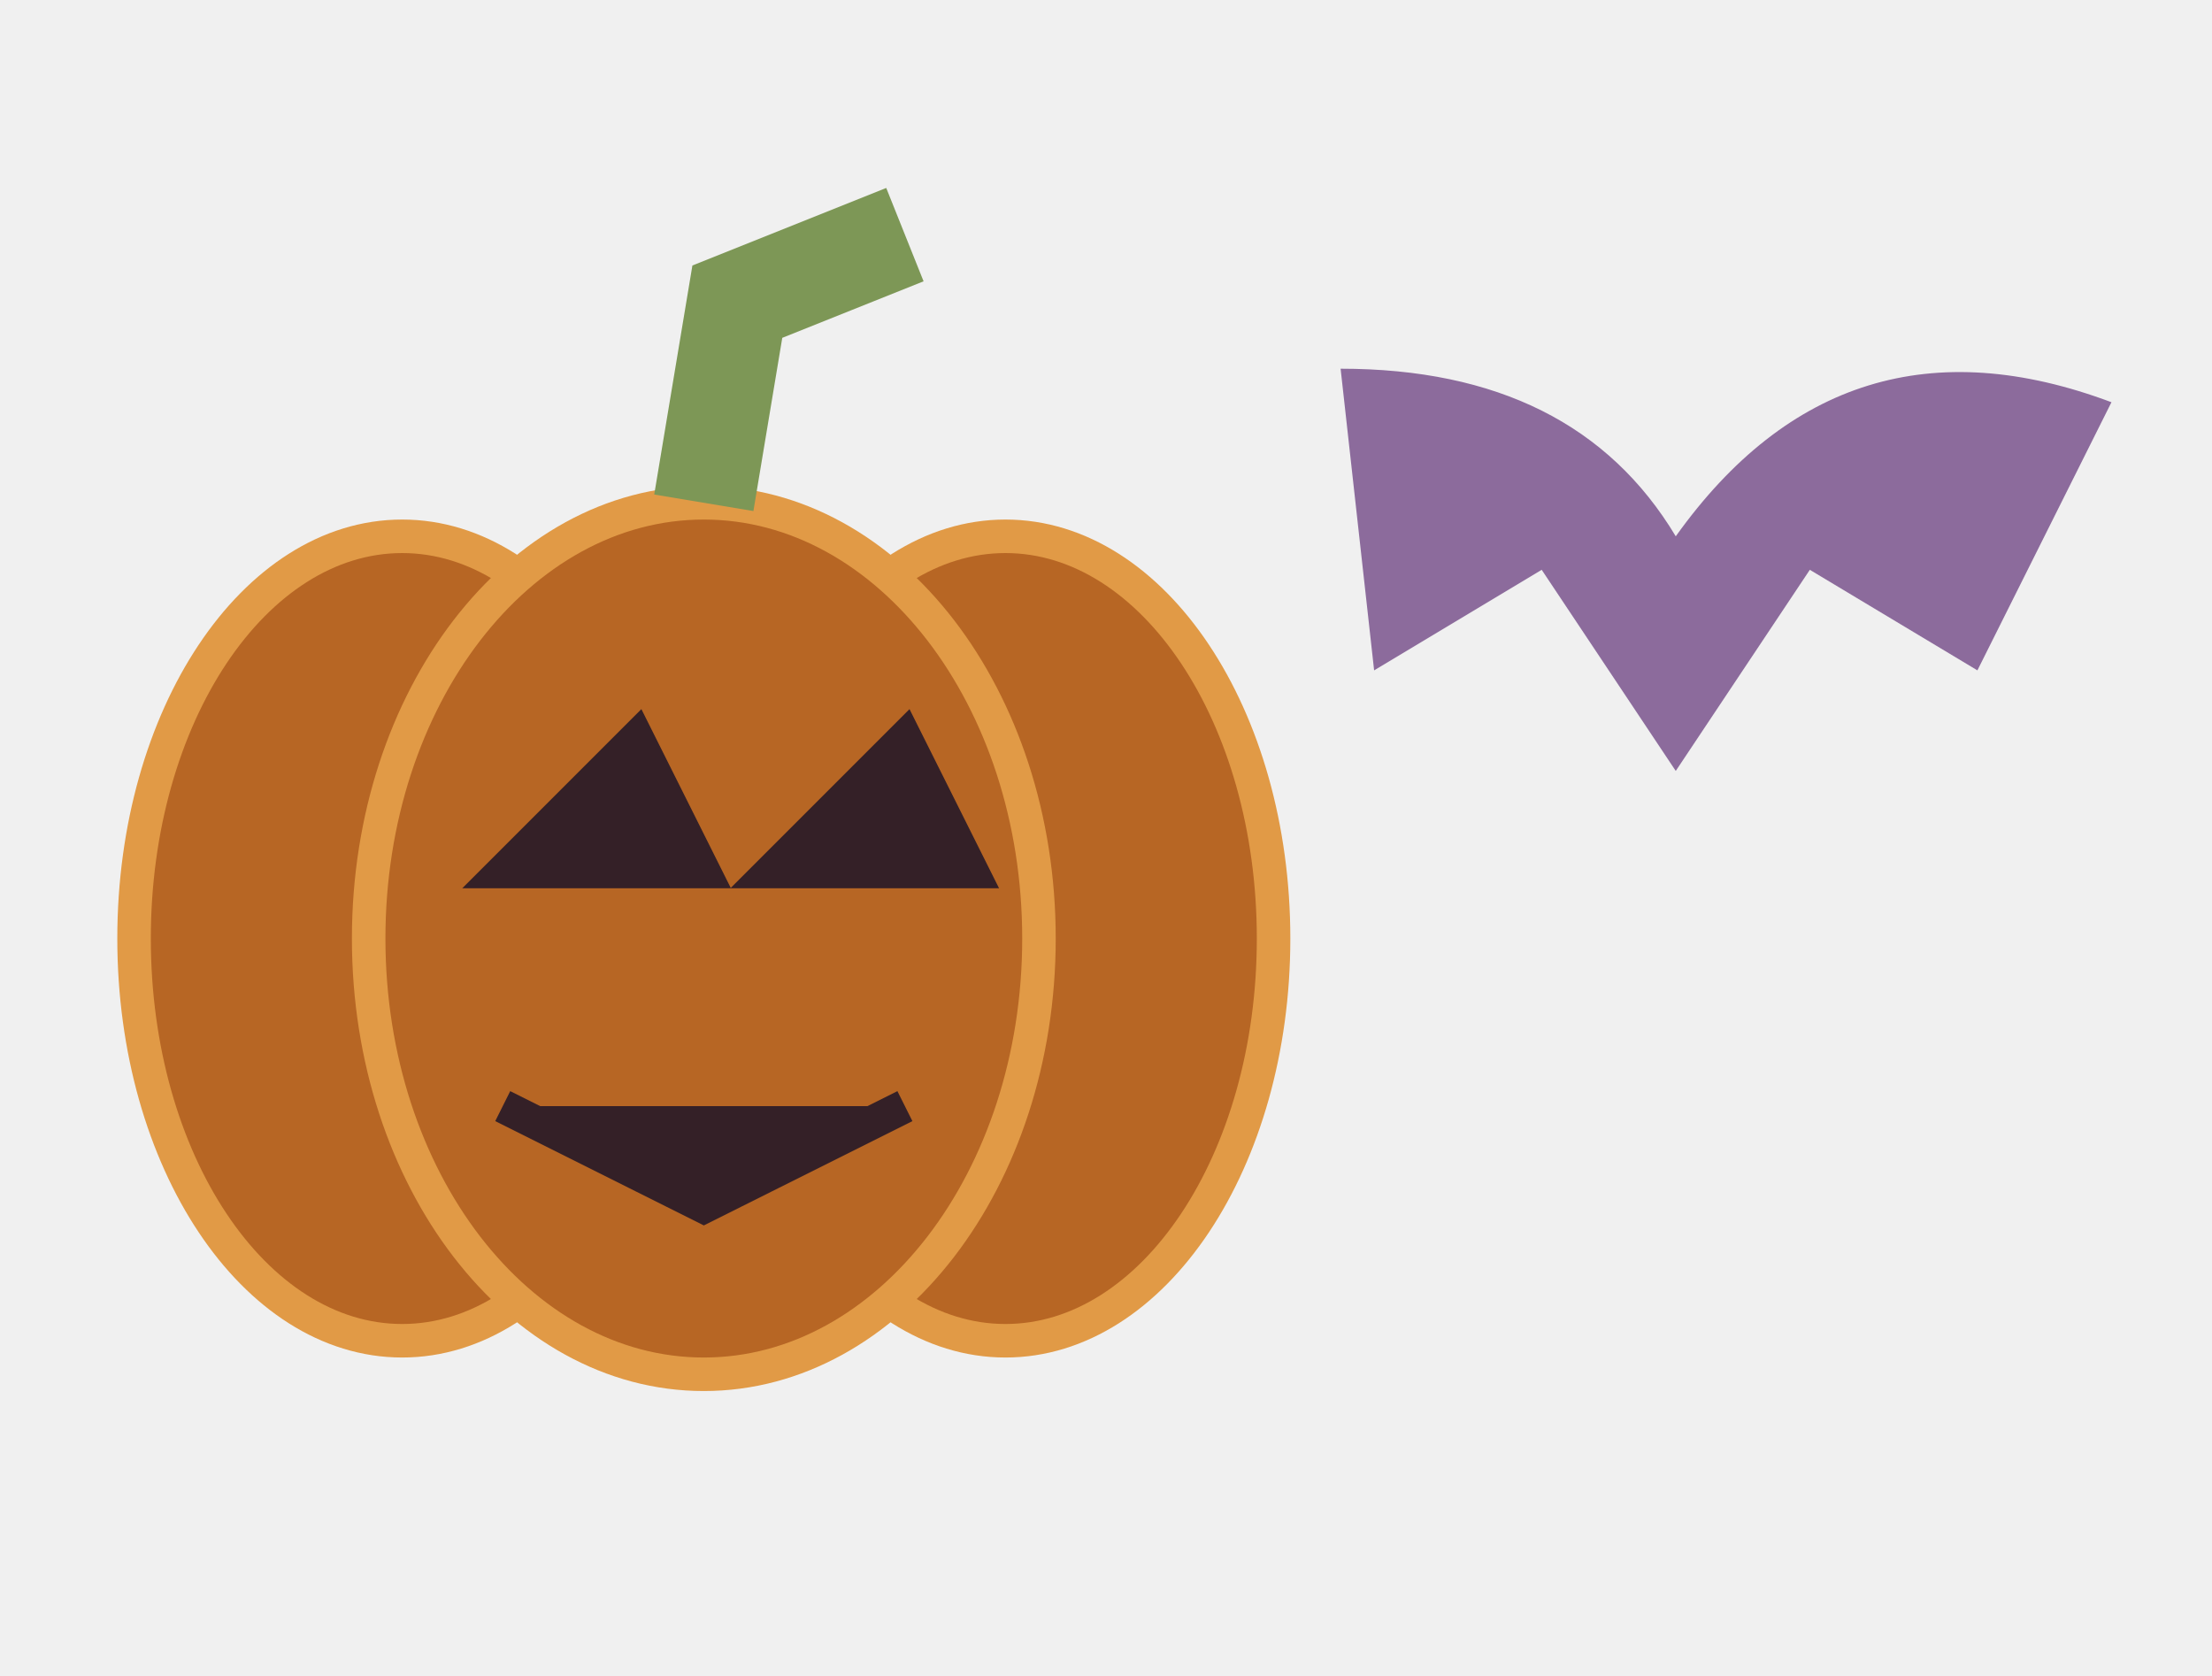
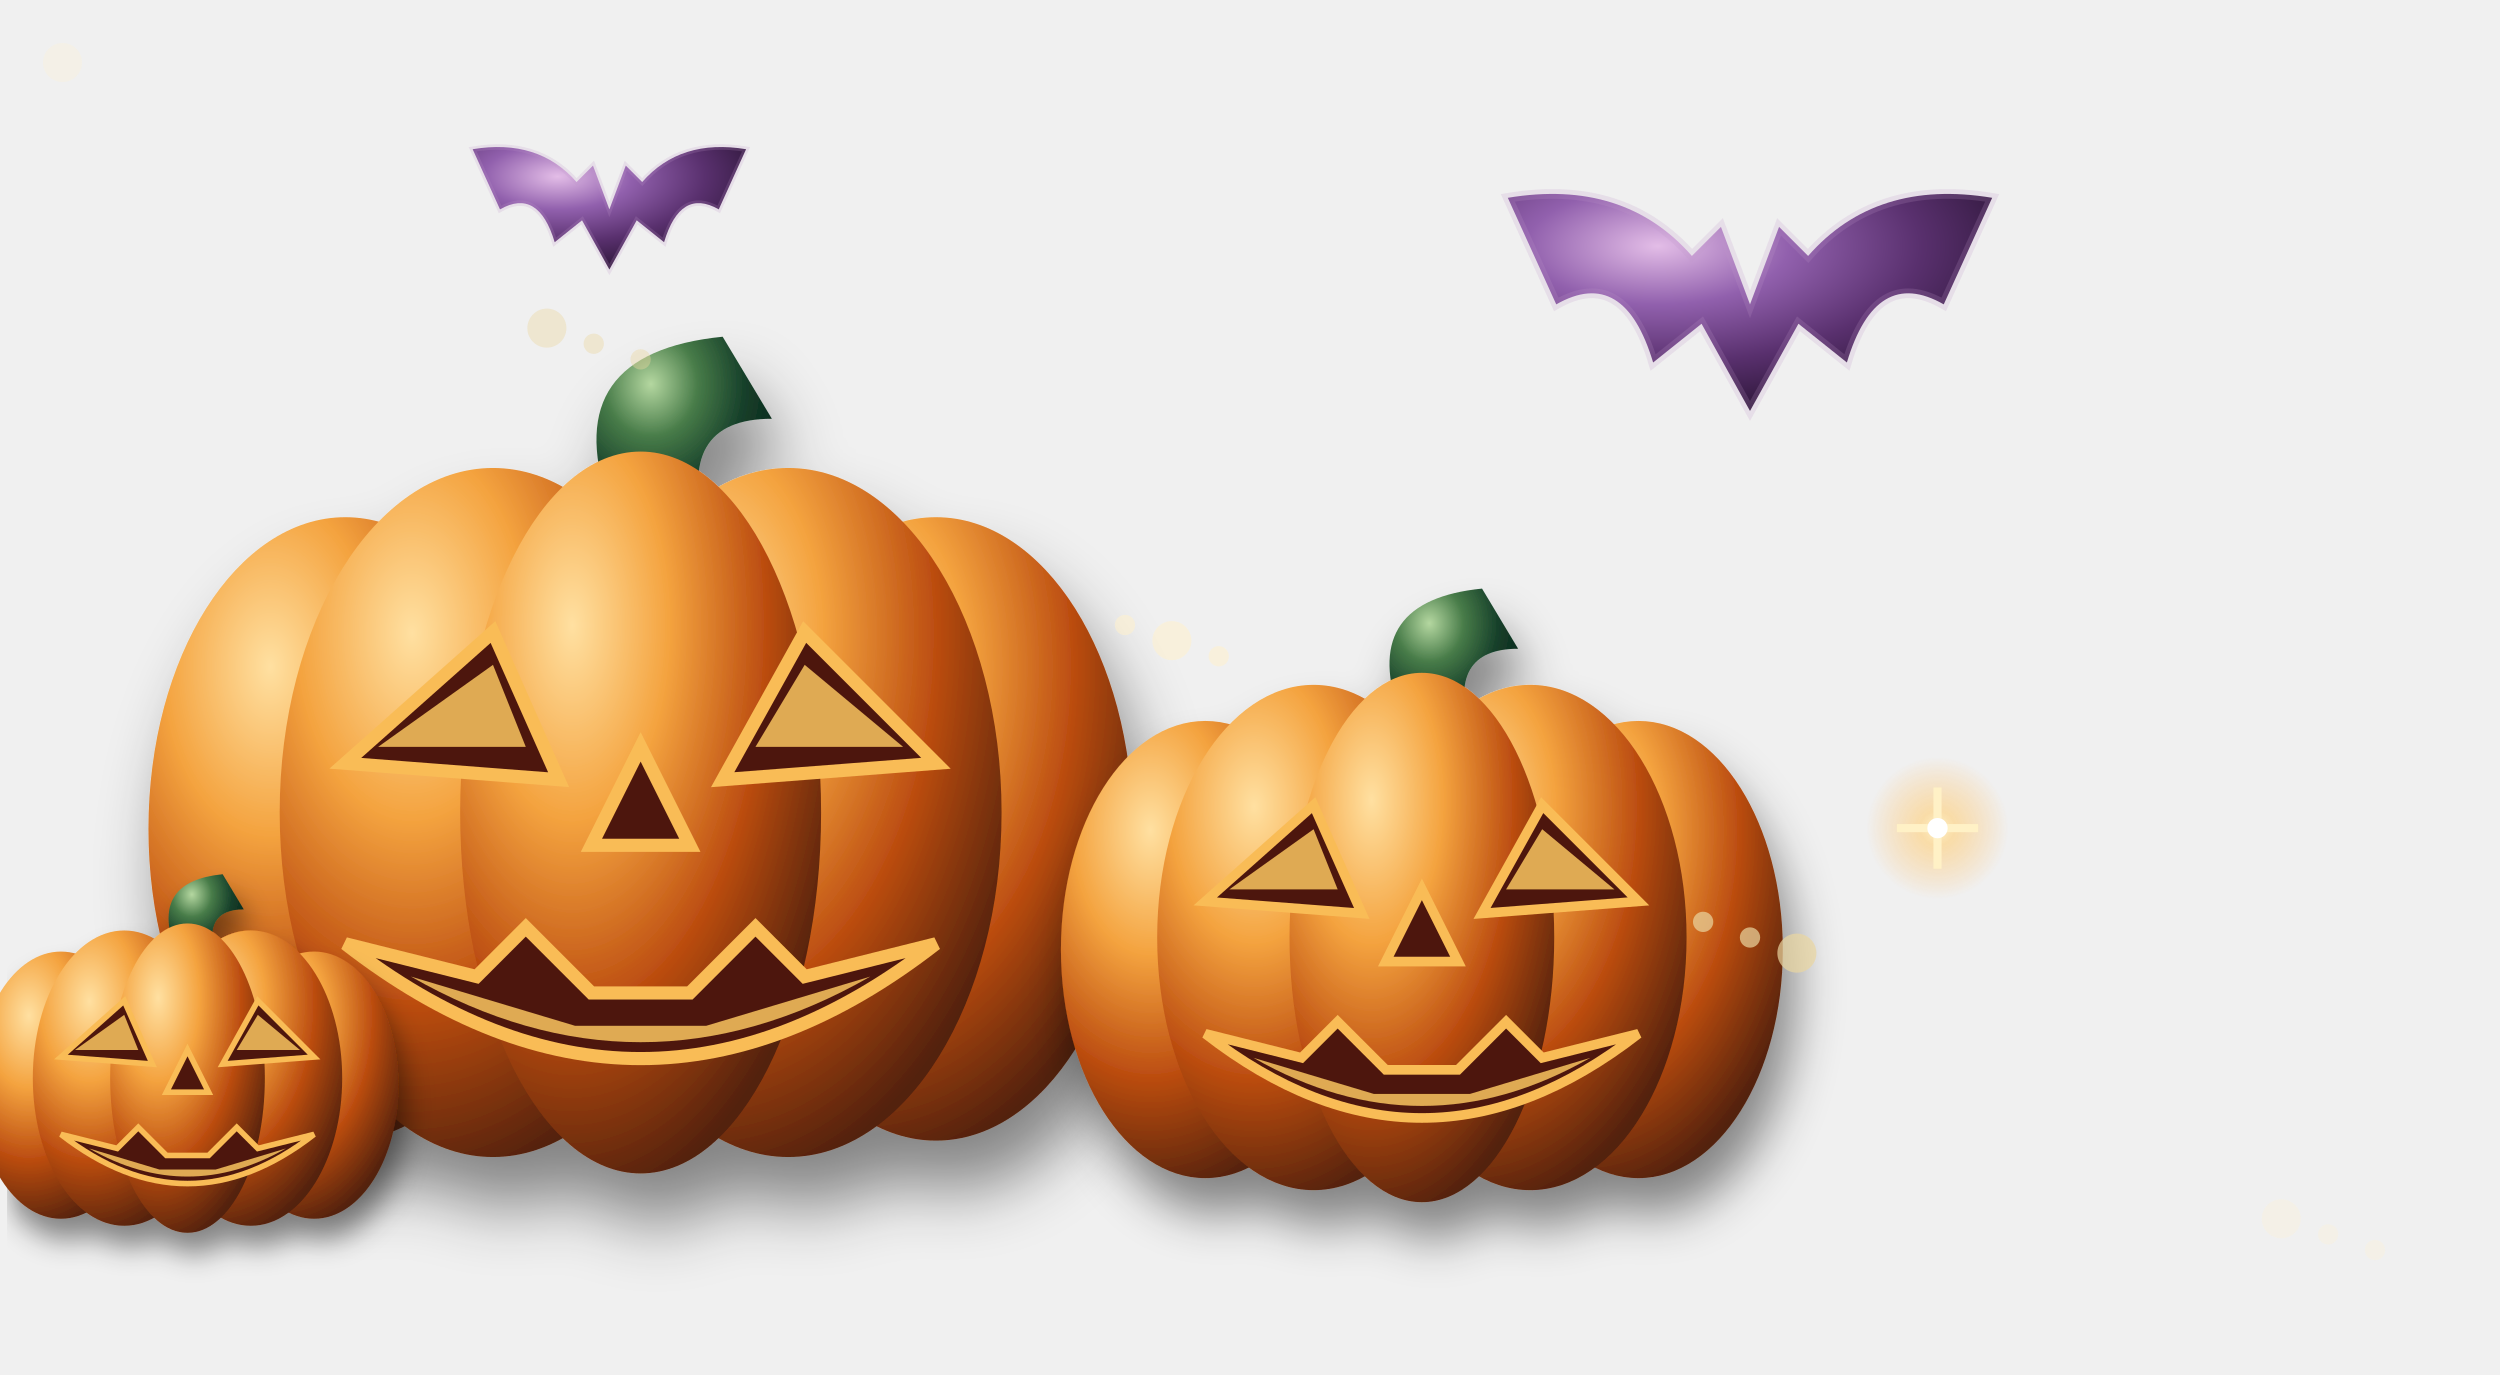
- <svg xmlns="http://www.w3.org/2000/svg" viewBox="0 0 66 50">
-   <g fill="#b76624" stroke="#e19a46">
-     <ellipse cx="12" cy="28" rx="8" ry="12" />
-     <ellipse cx="30" cy="28" rx="8" ry="12" />
-     <ellipse cx="21" cy="28" rx="10" ry="13" />
+ <svg xmlns="http://www.w3.org/2000/svg" viewBox="0 0 160 88" aria-hidden="true">
+   <defs>
+     <radialGradient id="gold" cx="31%" cy="24%" r="81%">
+       <stop offset="0" stop-color="#fff6cf" />
+       <stop offset="0.333" stop-color="#e1bf72" />
+       <stop offset="0.667" stop-color="#a57528" />
+       <stop offset="1" stop-color="#52320f" />
+     </radialGradient>
+     <radialGradient id="silver" cx="31%" cy="24%" r="81%">
+       <stop offset="0" stop-color="#ffffff" />
+       <stop offset="0.333" stop-color="#cdd4db" />
+       <stop offset="0.667" stop-color="#7a8290" />
+       <stop offset="1" stop-color="#373d48" />
+     </radialGradient>
+     <radialGradient id="red" cx="31%" cy="24%" r="81%">
+       <stop offset="0" stop-color="#ffc5b2" />
+       <stop offset="0.333" stop-color="#c94b49" />
+       <stop offset="0.667" stop-color="#861f30" />
+       <stop offset="1" stop-color="#350914" />
+     </radialGradient>
+     <radialGradient id="pink" cx="31%" cy="24%" r="81%">
+       <stop offset="0" stop-color="#ffe5df" />
+       <stop offset="0.333" stop-color="#e79aa8" />
+       <stop offset="0.667" stop-color="#aa405d" />
+       <stop offset="1" stop-color="#581b38" />
+     </radialGradient>
+     <radialGradient id="orange" cx="31%" cy="24%" r="81%">
+       <stop offset="0" stop-color="#ffe0a1" />
+       <stop offset="0.333" stop-color="#f4a33f" />
+       <stop offset="0.667" stop-color="#bb4c10" />
+       <stop offset="1" stop-color="#522108" />
+     </radialGradient>
+     <radialGradient id="green" cx="31%" cy="24%" r="81%">
+       <stop offset="0" stop-color="#b4d7a0" />
+       <stop offset="0.333" stop-color="#477b48" />
+       <stop offset="0.667" stop-color="#163f2a" />
+       <stop offset="1" stop-color="#072318" />
+     </radialGradient>
+     <radialGradient id="chocolate" cx="31%" cy="24%" r="81%">
+       <stop offset="0" stop-color="#d9ac88" />
+       <stop offset="0.333" stop-color="#925a3b" />
+       <stop offset="0.667" stop-color="#502818" />
+       <stop offset="1" stop-color="#1c0e09" />
+     </radialGradient>
+     <radialGradient id="navy" cx="31%" cy="24%" r="81%">
+       <stop offset="0" stop-color="#b4c9e3" />
+       <stop offset="0.333" stop-color="#557393" />
+       <stop offset="0.667" stop-color="#243a55" />
+       <stop offset="1" stop-color="#101e30" />
+     </radialGradient>
+     <radialGradient id="purple" cx="31%" cy="24%" r="81%">
+       <stop offset="0" stop-color="#e3bde7" />
+       <stop offset="0.333" stop-color="#9160ad" />
+       <stop offset="0.667" stop-color="#59306e" />
+       <stop offset="1" stop-color="#281332" />
+     </radialGradient>
+     <linearGradient id="metal" x2="1" y2="1">
+       <stop stop-color="#7b5525" />
+       <stop offset=".3" stop-color="#fff1b2" />
+       <stop offset=".52" stop-color="#a87a36" />
+       <stop offset=".8" stop-color="#f3d799" />
+       <stop offset="1" stop-color="#694418" />
+     </linearGradient>
+     <filter id="shadow" x="-35%" y="-35%" width="170%" height="170%">
+       <feDropShadow dx="1" dy="3" stdDeviation="2" flood-color="#000" flood-opacity=".45" />
+     </filter>
+     <radialGradient id="light">
+       <stop stop-color="#fff9d5" stop-opacity=".95" />
+       <stop offset=".25" stop-color="#ffcf78" stop-opacity=".6" />
+       <stop offset="1" stop-color="#ffbe66" stop-opacity="0" />
+     </radialGradient>
+   </defs>
+   <path transform="translate(112 17) scale(0.62)" d="M0 4L-3-4-6-1Q-13-9-25-7L-20 4Q-13 0-10 10L-5 6 0 15 5 6 10 10Q13 0 20 4L25-7Q13-9 6-1L3-4Z" fill="url(#purple)" stroke="#bf98cc" stroke-opacity=".2" />
+   <path transform="translate(39 12) scale(0.35)" d="M0 4L-3-4-6-1Q-13-9-25-7L-20 4Q-13 0-10 10L-5 6 0 15 5 6 10 10Q13 0 20 4L25-7Q13-9 6-1L3-4Z" fill="url(#purple)" stroke="#bf98cc" stroke-opacity=".2" />
+   <g transform="translate(41 52) scale(1.05)" filter="url(#shadow)">
+     <path d="M-2-19Q-5-28 5-29L8-24Q2-24 4-17" fill="url(#green)" />
+     <ellipse cx="-18" cy="1" rx="12" ry="19" fill="url(#orange)" />
+     <ellipse cx="18" cy="1" rx="12" ry="19" fill="url(#orange)" />
+     <ellipse cx="-9" cy="0" rx="13" ry="21" fill="url(#orange)" />
+     <ellipse cx="9" cy="0" rx="13" ry="21" fill="url(#orange)" />
+     <ellipse cy="0" rx="11" ry="22" fill="url(#orange)" />
+     <path d="M-18-3L-9-11-5-2ZM5-2L10-11 18-3ZM-3 2L0-4 3 2ZM-18 8Q0 22 18 8L10 10 7 7 3 11-3 11-7 7-10 10Z" fill="#4e170c" stroke="#f9bc57" stroke-width=".8" />
+     <path d="M-16-4L-9-9-7-4ZM7-4L10-9 16-4ZM-14 10Q0 18 14 10L4 13-4 13Z" fill="#ffca62" opacity=".82" />
  </g>
-   <path d="m21 15 1-6 5-2" fill="none" stroke="#7d9756" stroke-width="3" />
-   <path d="m15 26 4-4 2 4zm8 0 4-4 2 4zm-8 7 6 3 6-3" fill="#342027" stroke="#342027" />
-   <path d="M40 11q7 0 10 5 5-7 13-4l-4 8-5-3-4 6-4-6-5 3z" fill="#8c6b9c" />
+   <g transform="translate(91 60) scale(0.77)" filter="url(#shadow)">
+     <path d="M-2-19Q-5-28 5-29L8-24Q2-24 4-17" fill="url(#green)" />
+     <ellipse cx="-18" cy="1" rx="12" ry="19" fill="url(#orange)" />
+     <ellipse cx="18" cy="1" rx="12" ry="19" fill="url(#orange)" />
+     <ellipse cx="-9" cy="0" rx="13" ry="21" fill="url(#orange)" />
+     <ellipse cx="9" cy="0" rx="13" ry="21" fill="url(#orange)" />
+     <ellipse cy="0" rx="11" ry="22" fill="url(#orange)" />
+     <path d="M-18-3L-9-11-5-2ZM5-2L10-11 18-3ZM-3 2L0-4 3 2ZM-18 8Q0 22 18 8L10 10 7 7 3 11-3 11-7 7-10 10Z" fill="#4e170c" stroke="#f9bc57" stroke-width=".8" />
+     <path d="M-16-4L-9-9-7-4ZM7-4L10-9 16-4ZM-14 10Q0 18 14 10L4 13-4 13Z" fill="#ffca62" opacity=".82" />
+   </g>
+   <g transform="translate(12 69) scale(0.45)" filter="url(#shadow)">
+     <path d="M-2-19Q-5-28 5-29L8-24Q2-24 4-17" fill="url(#green)" />
+     <ellipse cx="-18" cy="1" rx="12" ry="19" fill="url(#orange)" />
+     <ellipse cx="18" cy="1" rx="12" ry="19" fill="url(#orange)" />
+     <ellipse cx="-9" cy="0" rx="13" ry="21" fill="url(#orange)" />
+     <ellipse cx="9" cy="0" rx="13" ry="21" fill="url(#orange)" />
+     <ellipse cy="0" rx="11" ry="22" fill="url(#orange)" />
+     <path d="M-18-3L-9-11-5-2ZM5-2L10-11 18-3ZM-3 2L0-4 3 2ZM-18 8Q0 22 18 8L10 10 7 7 3 11-3 11-7 7-10 10Z" fill="#4e170c" stroke="#f9bc57" stroke-width=".8" />
+     <path d="M-16-4L-9-9-7-4ZM7-4L10-9 16-4ZM-14 10Q0 18 14 10L4 13-4 13Z" fill="#ffca62" opacity=".82" />
+   </g>
+   <g transform="translate(124 53) scale(0.65)">
+     <circle r="7" fill="url(#light)" />
+     <path d="M-4 0H4M0-4V4" stroke="#fff1c6" stroke-width=".8" />
+     <circle r="1" fill="#fff" />
+   </g>
+   <circle cx="4" cy="4" r="1.25" fill="#fff1cc" opacity="0.25" />
+   <circle cx="41" cy="23" r="0.65" fill="#ead6a0" opacity="0.4" />
+   <circle cx="78" cy="42" r="0.65" fill="#fff1cc" opacity="0.55" />
+   <circle cx="115" cy="61" r="1.25" fill="#ead6a0" opacity="0.7" />
+   <circle cx="152" cy="80" r="0.65" fill="#fff1cc" opacity="0.25" />
+   <circle cx="38" cy="22" r="0.65" fill="#ead6a0" opacity="0.4" />
+   <circle cx="75" cy="41" r="1.25" fill="#fff1cc" opacity="0.55" />
+   <circle cx="112" cy="60" r="0.65" fill="#ead6a0" opacity="0.7" />
+   <circle cx="149" cy="79" r="0.65" fill="#fff1cc" opacity="0.25" />
+   <circle cx="35" cy="21" r="1.25" fill="#ead6a0" opacity="0.4" />
+   <circle cx="72" cy="40" r="0.65" fill="#fff1cc" opacity="0.55" />
+   <circle cx="109" cy="59" r="0.65" fill="#ead6a0" opacity="0.7" />
+   <circle cx="146" cy="78" r="1.25" fill="#fff1cc" opacity="0.25" />
</svg>
